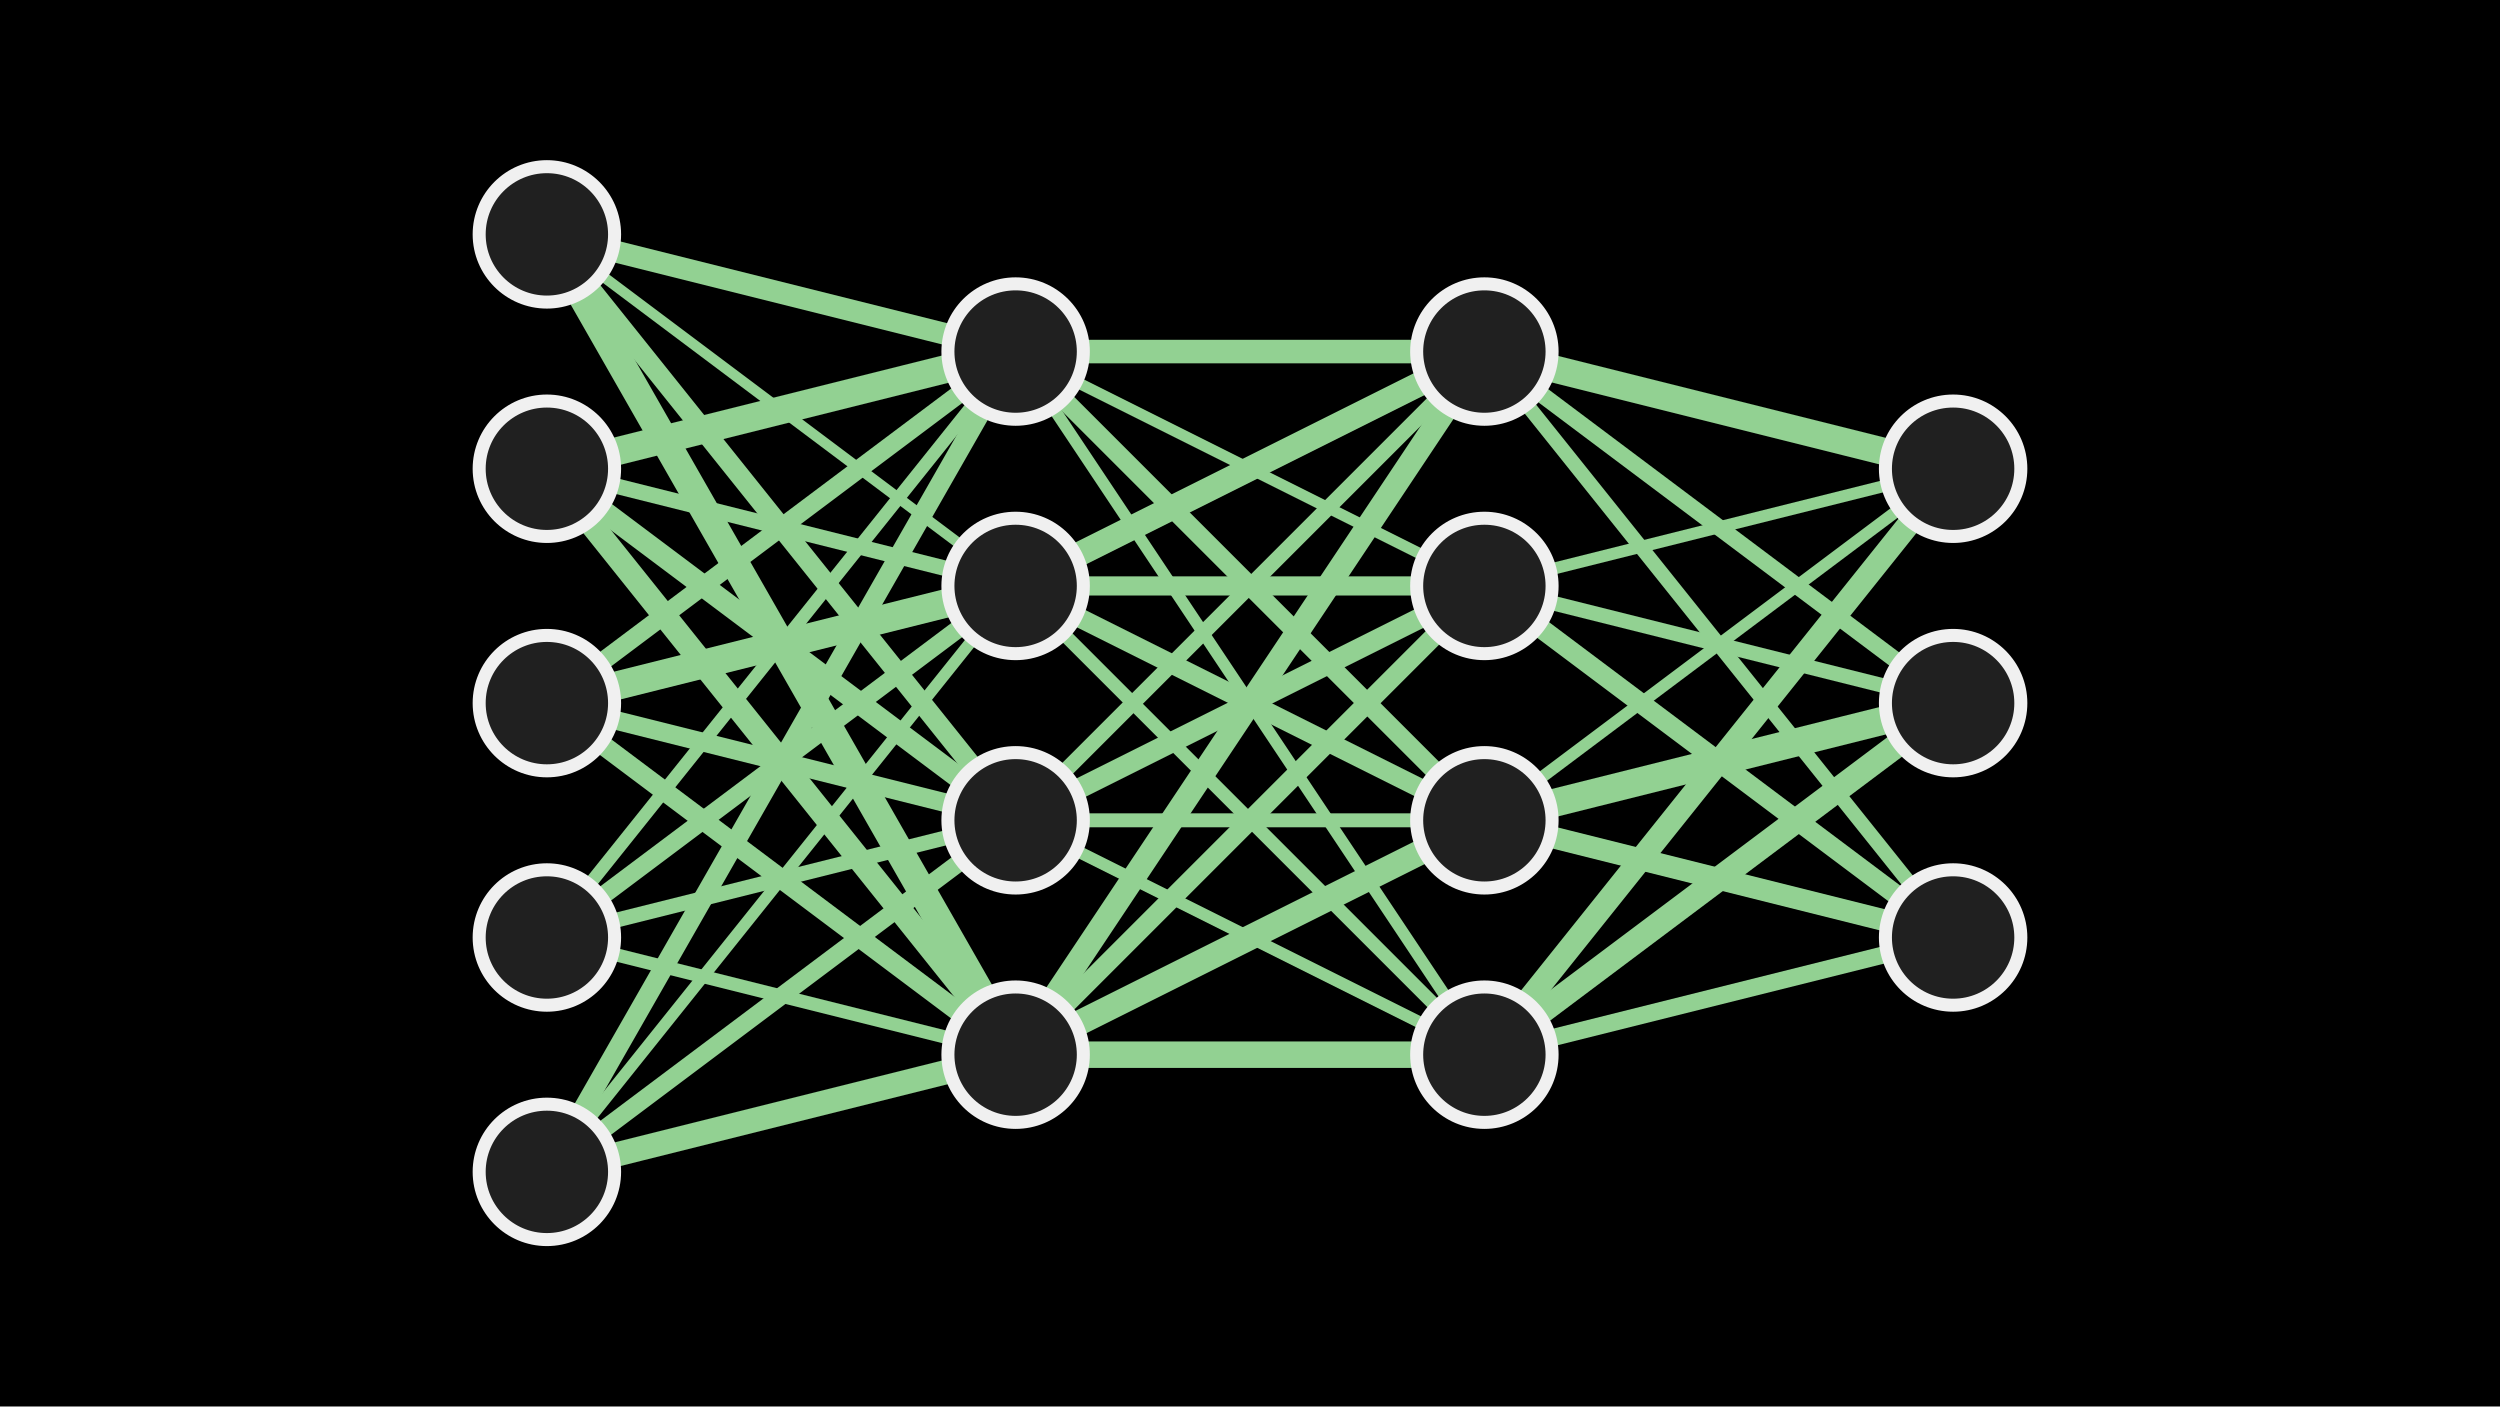
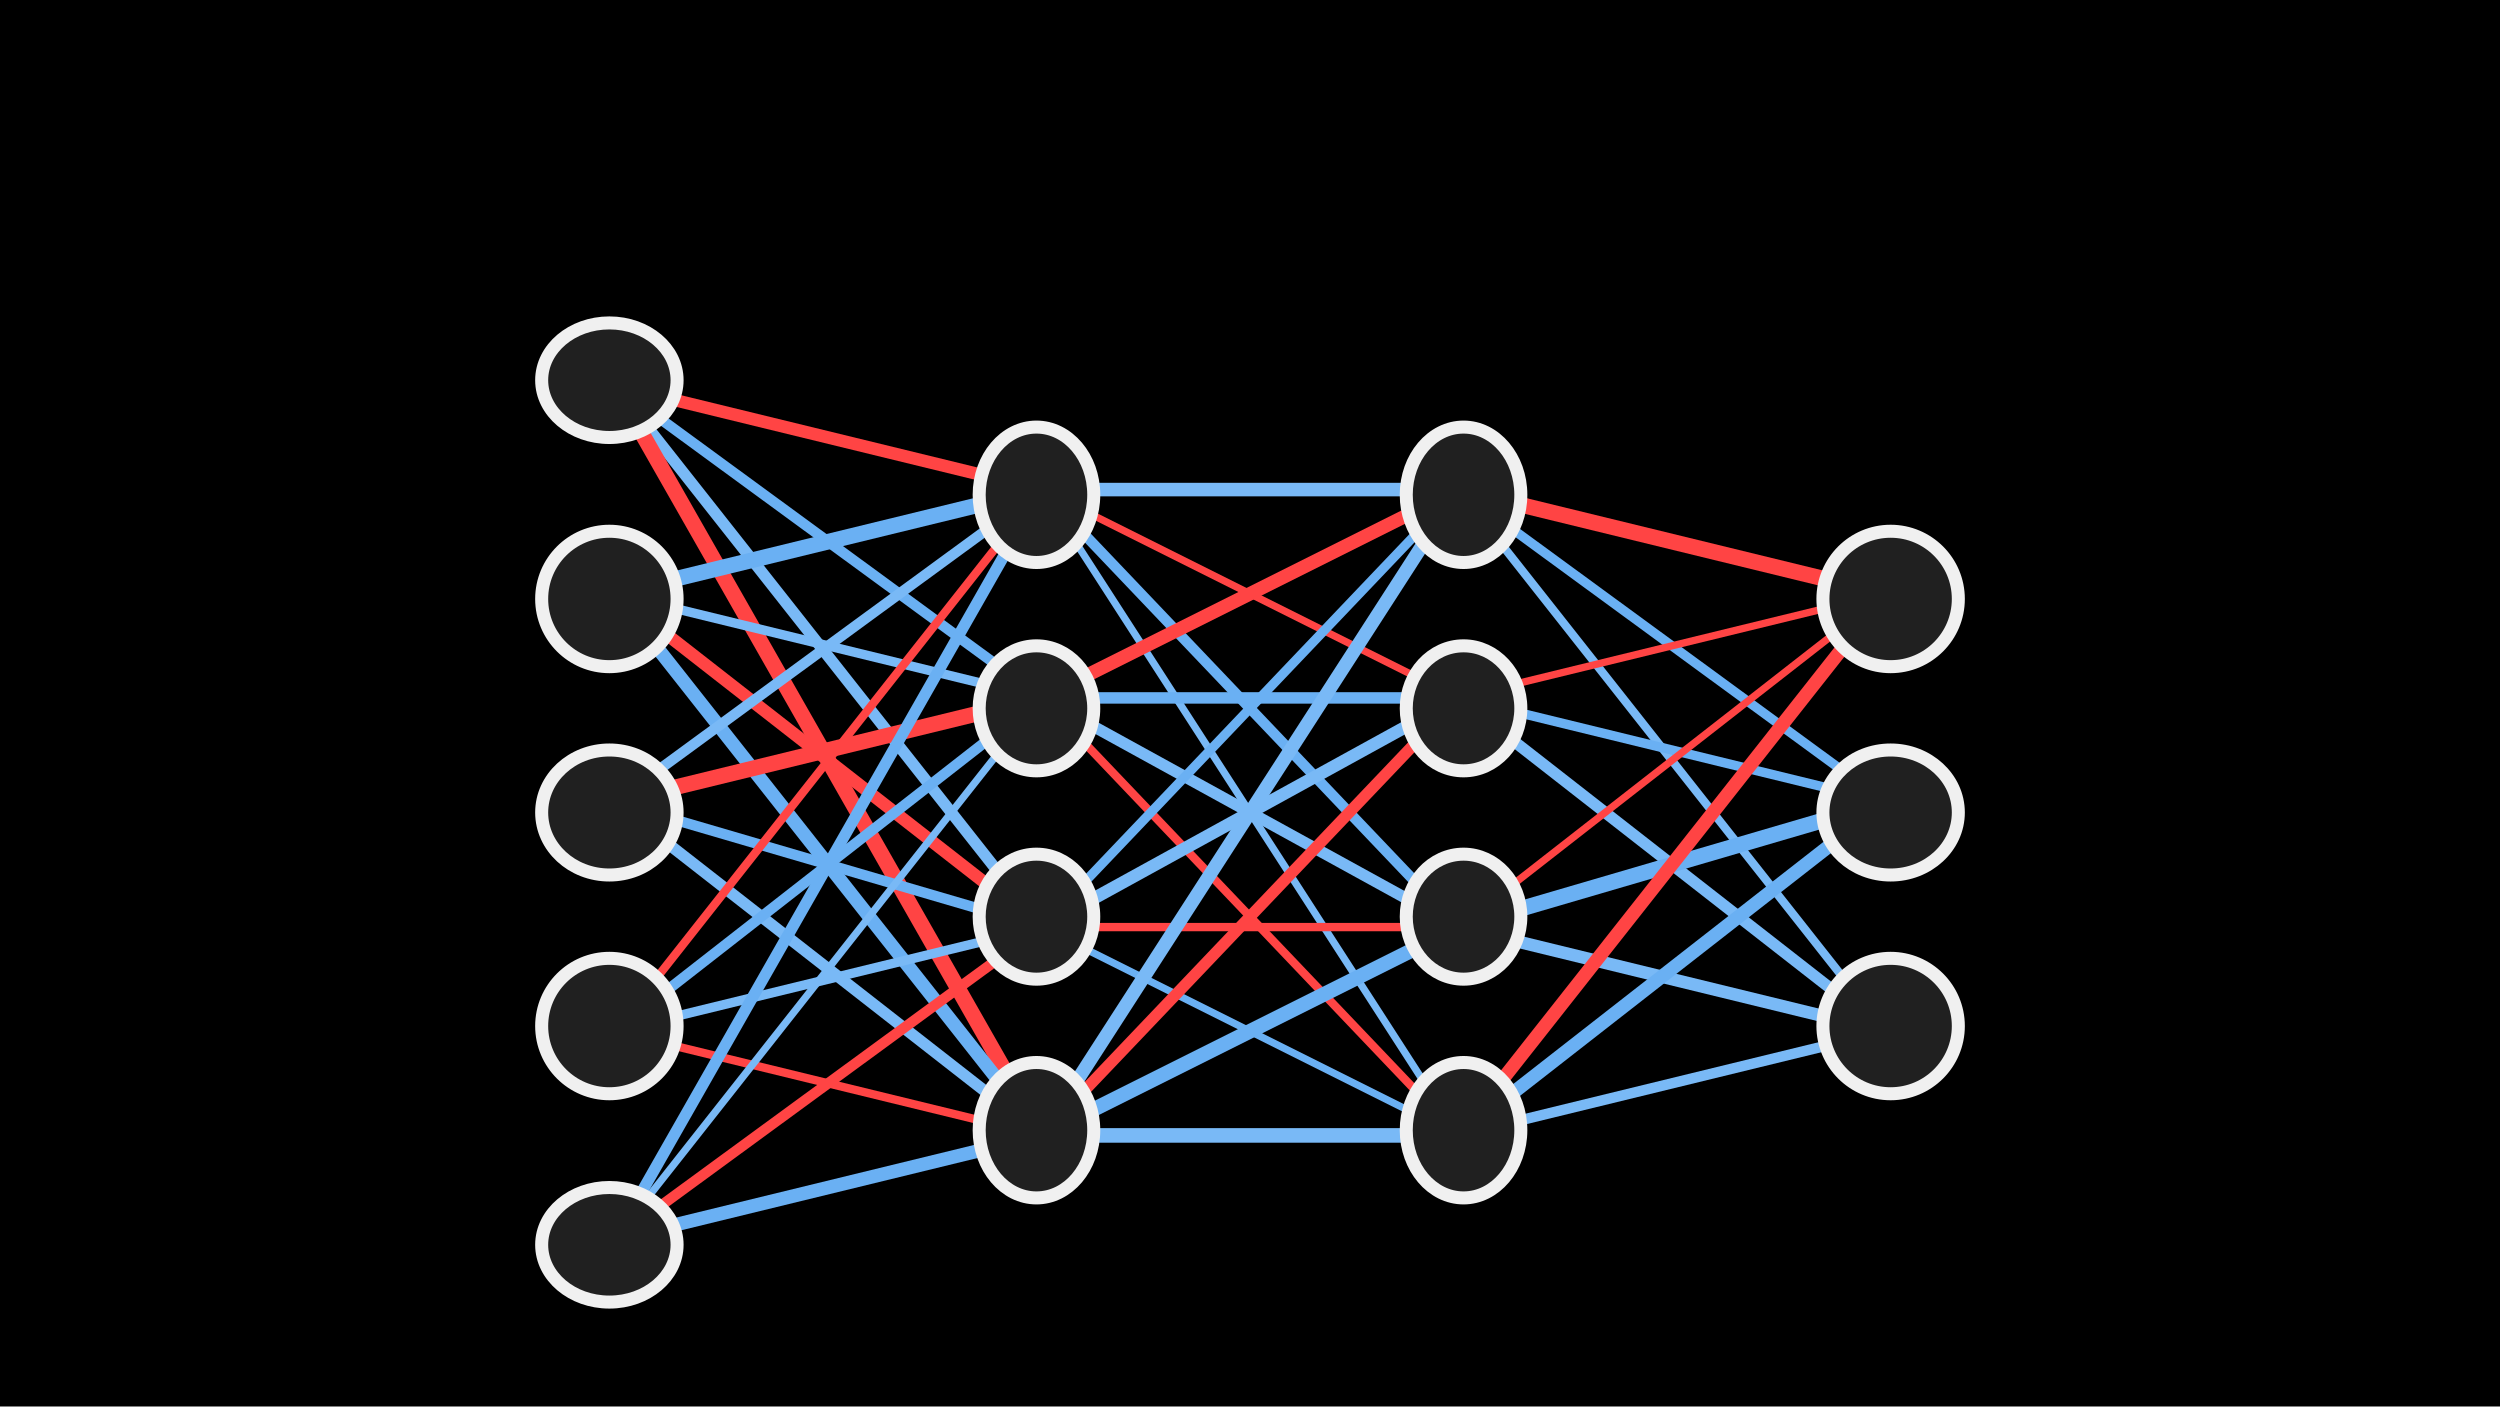
<svg xmlns="http://www.w3.org/2000/svg" width="240" height="135" viewBox="0 0 240 135" fill="none">
  <g clip-path="url(#clip0_1_626)">
    <rect width="240" height="135" fill="black" />
    <g clip-path="url(#clip1_1_626)">
      <path d="M240 0H0V135H240V0Z" fill="black" />
    </g>
-     <path d="M52.5 22.5L97.5 33.75" stroke="#92D192" stroke-width="2.1" />
-     <path d="M52.5 22.5L97.5 56.25" stroke="#92D192" />
-     <path d="M52.5 22.5L97.5 78.75" stroke="#92D192" stroke-width="1.92" />
-     <path d="M52.5 22.5L97.5 101.25" stroke="#92D192" stroke-width="2.72" />
-     <path d="M52.5 45L97.5 33.75" stroke="#92D192" stroke-width="2.69" />
-     <path d="M52.5 45L97.5 56.25" stroke="#92D192" stroke-width="1.49" />
-     <path d="M52.5 45L97.5 78.75" stroke="#92D192" stroke-width="2.07" />
-     <path d="M52.5 45L97.5 101.25" stroke="#92D192" stroke-width="2.26" />
-     <path d="M52.5 67.5L97.5 33.75" stroke="#92D192" stroke-width="1.75" />
-     <path d="M52.5 67.5L97.5 56.25" stroke="#92D192" stroke-width="2.74" />
-     <path d="M52.5 67.5L97.5 78.75" stroke="#92D192" stroke-width="1.8" />
-     <path d="M52.5 67.5L97.5 101.25" stroke="#92D192" stroke-width="1.86" />
-     <path d="M52.5 90L97.5 33.75" stroke="#92D192" stroke-width="1.24" />
-     <path d="M52.5 90L97.5 56.25" stroke="#92D192" stroke-width="1.71" />
-     <path d="M52.5 90L97.5 78.75" stroke="#92D192" stroke-width="1.43" />
-     <path d="M52.5 90L97.5 101.25" stroke="#92D192" stroke-width="1.27" />
-     <path d="M52.5 112.5L97.5 33.75" stroke="#92D192" stroke-width="1.86" />
-     <path d="M52.5 112.5L97.5 56.25" stroke="#92D192" stroke-width="1.12" />
-     <path d="M52.5 112.5L97.5 78.75" stroke="#92D192" stroke-width="1.69" />
-     <path d="M52.5 112.5L97.5 101.25" stroke="#92D192" stroke-width="2.34" />
-     <path d="M97.5 33.75H142.5" stroke="#92D192" stroke-width="2.26" />
-     <path d="M97.5 33.75L142.5 56.25" stroke="#92D192" stroke-width="1.07" />
-     <path d="M97.5 33.75L142.5 78.75" stroke="#92D192" stroke-width="1.8" />
-     <path d="M97.5 33.75L142.5 101.25" stroke="#92D192" stroke-width="1.13" />
-     <path d="M97.5 56.25L142.5 33.75" stroke="#92D192" stroke-width="2.34" />
-     <path d="M97.5 56.25H142.5" stroke="#92D192" stroke-width="1.84" />
-     <path d="M97.5 56.25L142.5 78.75" stroke="#92D192" stroke-width="1.85" />
-     <path d="M97.5 56.25L142.5 101.25" stroke="#92D192" stroke-width="1.28" />
-     <path d="M97.5 78.75L142.5 33.75" stroke="#92D192" stroke-width="1.46" />
-     <path d="M97.5 78.75L142.5 56.25" stroke="#92D192" stroke-width="1.97" />
-     <path d="M97.5 78.75H142.5" stroke="#92D192" stroke-width="1.34" />
-     <path d="M97.5 78.75L142.5 101.25" stroke="#92D192" stroke-width="1.15" />
-     <path d="M97.5 101.25L142.5 33.75" stroke="#92D192" stroke-width="2.25" />
-     <path d="M97.5 101.25L142.5 56.25" stroke="#92D192" stroke-width="1.83" />
-     <path d="M97.5 101.25L142.5 78.75" stroke="#92D192" stroke-width="2.39" />
-     <path d="M97.5 101.25H142.5" stroke="#92D192" stroke-width="2.54" />
-     <path d="M142.5 33.75L187.5 45" stroke="#92D192" stroke-width="2.62" />
-     <path d="M142.5 33.75L187.5 67.5" stroke="#92D192" stroke-width="1.58" />
-     <path d="M142.5 33.75L187.5 90" stroke="#92D192" stroke-width="1.39" />
-     <path d="M142.5 56.25L187.5 45" stroke="#92D192" stroke-width="1.14" />
-     <path d="M142.5 56.25L187.5 67.5" stroke="#92D192" stroke-width="1.41" />
-     <path d="M142.5 56.25L187.5 90" stroke="#92D192" stroke-width="1.89" />
-     <path d="M142.5 78.75L187.5 45" stroke="#92D192" stroke-width="1.14" />
-     <path d="M142.5 78.75L187.5 67.5" stroke="#92D192" stroke-width="2.7" />
-     <path d="M142.5 78.75L187.5 90" stroke="#92D192" stroke-width="2.09" />
-     <path d="M142.5 101.25L187.5 45" stroke="#92D192" stroke-width="2.21" />
-     <path d="M142.5 101.25L187.5 67.5" stroke="#92D192" stroke-width="2.34" />
-     <path d="M142.5 101.25L187.5 90" stroke="#92D192" stroke-width="1.65" />
-     <path d="M52.5 29C56.09 29 59 26.09 59 22.5C59 18.91 56.09 16 52.5 16C48.91 16 46 18.91 46 22.5C46 26.09 48.91 29 52.5 29Z" fill="#202020" stroke="#F0F0F0" stroke-width="1.25" />
-     <path d="M52.5 51.5C56.09 51.5 59 48.59 59 45C59 41.41 56.09 38.5 52.5 38.5C48.91 38.5 46 41.41 46 45C46 48.59 48.91 51.5 52.5 51.5Z" fill="#202020" stroke="#F0F0F0" stroke-width="1.25" />
-     <path d="M52.5 74C56.09 74 59 71.09 59 67.5C59 63.91 56.09 61 52.5 61C48.91 61 46 63.91 46 67.5C46 71.09 48.91 74 52.5 74Z" fill="#202020" stroke="#F0F0F0" stroke-width="1.25" />
-     <path d="M52.5 96.5C56.09 96.5 59 93.59 59 90C59 86.41 56.09 83.5 52.5 83.5C48.91 83.5 46 86.41 46 90C46 93.59 48.91 96.5 52.5 96.5Z" fill="#202020" stroke="#F0F0F0" stroke-width="1.25" />
-     <path d="M52.5 119C56.09 119 59 116.09 59 112.5C59 108.91 56.09 106 52.5 106C48.91 106 46 108.91 46 112.5C46 116.09 48.91 119 52.5 119Z" fill="#202020" stroke="#F0F0F0" stroke-width="1.25" />
-     <path d="M97.5 40.25C101.09 40.25 104 37.34 104 33.75C104 30.16 101.09 27.25 97.5 27.25C93.91 27.25 91 30.16 91 33.75C91 37.34 93.91 40.25 97.5 40.25Z" fill="#202020" stroke="#F0F0F0" stroke-width="1.25" />
-     <path d="M97.5 62.75C101.09 62.75 104 59.84 104 56.25C104 52.66 101.09 49.75 97.5 49.75C93.91 49.75 91 52.66 91 56.25C91 59.84 93.91 62.75 97.5 62.75Z" fill="#202020" stroke="#F0F0F0" stroke-width="1.25" />
-     <path d="M97.5 85.25C101.09 85.25 104 82.34 104 78.75C104 75.16 101.09 72.25 97.5 72.25C93.91 72.25 91 75.16 91 78.75C91 82.34 93.91 85.25 97.5 85.25Z" fill="#202020" stroke="#F0F0F0" stroke-width="1.25" />
-     <path d="M97.5 107.75C101.09 107.75 104 104.84 104 101.25C104 97.66 101.09 94.75 97.5 94.75C93.91 94.75 91 97.66 91 101.25C91 104.84 93.91 107.75 97.5 107.75Z" fill="#202020" stroke="#F0F0F0" stroke-width="1.25" />
-     <path d="M142.5 40.25C146.09 40.25 149 37.34 149 33.75C149 30.16 146.09 27.25 142.5 27.25C138.91 27.25 136 30.16 136 33.75C136 37.34 138.91 40.25 142.5 40.25Z" fill="#202020" stroke="#F0F0F0" stroke-width="1.25" />
-     <path d="M142.5 62.75C146.09 62.75 149 59.84 149 56.25C149 52.66 146.09 49.75 142.5 49.75C138.91 49.75 136 52.66 136 56.25C136 59.84 138.91 62.75 142.5 62.75Z" fill="#202020" stroke="#F0F0F0" stroke-width="1.25" />
-     <path d="M142.5 85.25C146.09 85.25 149 82.34 149 78.75C149 75.16 146.09 72.25 142.5 72.25C138.91 72.25 136 75.16 136 78.75C136 82.34 138.91 85.25 142.5 85.25Z" fill="#202020" stroke="#F0F0F0" stroke-width="1.25" />
-     <path d="M142.5 107.75C146.09 107.75 149 104.84 149 101.25C149 97.66 146.09 94.75 142.5 94.75C138.91 94.75 136 97.66 136 101.25C136 104.84 138.91 107.75 142.5 107.75Z" fill="#202020" stroke="#F0F0F0" stroke-width="1.25" />
-     <path d="M187.5 51.5C191.09 51.5 194 48.59 194 45C194 41.41 191.09 38.5 187.5 38.5C183.91 38.5 181 41.41 181 45C181 48.59 183.91 51.5 187.5 51.5Z" fill="#202020" stroke="#F0F0F0" stroke-width="1.25" />
-     <path d="M187.5 74C191.09 74 194 71.09 194 67.5C194 63.91 191.09 61 187.5 61C183.91 61 181 63.91 181 67.5C181 71.09 183.91 74 187.5 74Z" fill="#202020" stroke="#F0F0F0" stroke-width="1.25" />
-     <path d="M187.5 96.5C191.09 96.5 194 93.59 194 90C194 86.41 191.09 83.5 187.5 83.5C183.91 83.5 181 86.41 181 90C181 93.59 183.91 96.5 187.5 96.5Z" fill="#202020" stroke="#F0F0F0" stroke-width="1.25" />
+     <path d="M59 37L100 47" stroke="#FF4444" stroke-width="1.2" />
+     <path d="M59 37L100 67" stroke="#6AB0F3" stroke-width="1.0" />
+     <path d="M59 37L100 89" stroke="#79B9F6" stroke-width="1.1" />
+     <path d="M59 37L100 109" stroke="#FF4444" stroke-width="1.5" />
+     <path d="M59 57L100 47" stroke="#6AB0F3" stroke-width="1.5" />
+     <path d="M59 57L100 67" stroke="#79B9F6" stroke-width="0.9" />
+     <path d="M59 57L100 89" stroke="#FF4444" stroke-width="1.2" />
+     <path d="M59 57L100 109" stroke="#6AB0F3" stroke-width="1.3" />
+     <path d="M59 77L100 47" stroke="#79B9F6" stroke-width="1.0" />
+     <path d="M59 77L100 67" stroke="#FF4444" stroke-width="1.5" />
+     <path d="M59 77L100 89" stroke="#6AB0F3" stroke-width="1.0" />
+     <path d="M59 77L100 109" stroke="#79B9F6" stroke-width="1.1" />
+     <path d="M59 99L100 47" stroke="#FF4444" stroke-width="0.8" />
+     <path d="M59 99L100 67" stroke="#6AB0F3" stroke-width="1.0" />
+     <path d="M59 99L100 89" stroke="#79B9F6" stroke-width="0.9" />
+     <path d="M59 99L100 109" stroke="#FF4444" stroke-width="0.8" />
+     <path d="M59 119L100 47" stroke="#6AB0F3" stroke-width="1.1" />
+     <path d="M59 119L100 67" stroke="#79B9F6" stroke-width="0.7" />
+     <path d="M59 119L100 89" stroke="#FF4444" stroke-width="1.0" />
+     <path d="M59 119L100 109" stroke="#6AB0F3" stroke-width="1.3" />
+     <path d="M100 47H140" stroke="#79B9F6" stroke-width="1.3" />
+     <path d="M100 47L140 67" stroke="#FF4444" stroke-width="0.7" />
+     <path d="M100 47L140 89" stroke="#6AB0F3" stroke-width="1.0" />
+     <path d="M100 47L140 109" stroke="#79B9F6" stroke-width="0.7" />
+     <path d="M100 67L140 47" stroke="#FF4444" stroke-width="1.3" />
+     <path d="M100 67H140" stroke="#6AB0F3" stroke-width="1.1" />
+     <path d="M100 67L140 89" stroke="#79B9F6" stroke-width="1.1" />
+     <path d="M100 67L140 109" stroke="#FF4444" stroke-width="0.8" />
+     <path d="M100 89L140 47" stroke="#6AB0F3" stroke-width="0.9" />
+     <path d="M100 89L140 67" stroke="#79B9F6" stroke-width="1.2" />
+     <path d="M100 89H140" stroke="#FF4444" stroke-width="0.8" />
+     <path d="M100 89L140 109" stroke="#6AB0F3" stroke-width="0.7" />
+     <path d="M100 109L140 47" stroke="#79B9F6" stroke-width="1.3" />
+     <path d="M100 109L140 67" stroke="#FF4444" stroke-width="1.1" />
+     <path d="M100 109L140 89" stroke="#6AB0F3" stroke-width="1.4" />
+     <path d="M100 109H140" stroke="#79B9F6" stroke-width="1.4" />
+     <path d="M140 47L181 57" stroke="#FF4444" stroke-width="1.5" />
+     <path d="M140 47L181 77" stroke="#6AB0F3" stroke-width="0.9" />
+     <path d="M140 47L181 99" stroke="#79B9F6" stroke-width="0.8" />
+     <path d="M140 67L181 57" stroke="#FF4444" stroke-width="0.7" />
+     <path d="M140 67L181 77" stroke="#6AB0F3" stroke-width="0.9" />
+     <path d="M140 67L181 99" stroke="#79B9F6" stroke-width="1.1" />
+     <path d="M140 89L181 57" stroke="#FF4444" stroke-width="0.7" />
+     <path d="M140 89L181 77" stroke="#6AB0F3" stroke-width="1.5" />
+     <path d="M140 89L181 99" stroke="#79B9F6" stroke-width="1.2" />
+     <path d="M140 109L181 57" stroke="#FF4444" stroke-width="1.3" />
+     <path d="M140 109L181 77" stroke="#6AB0F3" stroke-width="1.3" />
+     <path d="M140 109L181 99" stroke="#79B9F6" stroke-width="1.0" />
+     <path d="M58.5 42C62.09 42 65 39.538 65 36.5C65 33.462 62.09 31 58.5 31C54.91 31 52 33.462 52 36.5C52 39.538 54.91 42 58.5 42Z" fill="#202020" stroke="#F0F0F0" stroke-width="1.25" />
+     <path d="M58.5 64C62.09 64 65 61.09 65 57.5C65 53.91 62.09 51 58.5 51C54.91 51 52 53.91 52 57.5C52 61.09 54.91 64 58.5 64Z" fill="#202020" stroke="#F0F0F0" stroke-width="1.25" />
+     <path d="M58.5 84C62.09 84 65 81.314 65 78C65 74.686 62.09 72 58.5 72C54.91 72 52 74.686 52 78C52 81.314 54.91 84 58.5 84Z" fill="#202020" stroke="#F0F0F0" stroke-width="1.25" />
+     <path d="M58.5 105C62.09 105 65 102.09 65 98.5C65 94.91 62.09 92 58.5 92C54.91 92 52 94.91 52 98.5C52 102.09 54.91 105 58.5 105Z" fill="#202020" stroke="#F0F0F0" stroke-width="1.25" />
+     <path d="M58.5 125C62.09 125 65 122.538 65 119.5C65 116.462 62.09 114 58.5 114C54.91 114 52 116.462 52 119.5C52 122.538 54.91 125 58.5 125Z" fill="#202020" stroke="#F0F0F0" stroke-width="1.25" />
+     <path d="M99.5 54C102.538 54 105 51.09 105 47.5C105 43.91 102.538 41 99.5 41C96.462 41 94 43.91 94 47.5C94 51.09 96.462 54 99.5 54Z" fill="#202020" stroke="#F0F0F0" stroke-width="1.25" />
+     <path d="M99.5 74C102.538 74 105 71.314 105 68C105 64.686 102.538 62 99.5 62C96.462 62 94 64.686 94 68C94 71.314 96.462 74 99.5 74Z" fill="#202020" stroke="#F0F0F0" stroke-width="1.25" />
+     <path d="M99.5 94C102.538 94 105 91.314 105 88C105 84.686 102.538 82 99.5 82C96.462 82 94 84.686 94 88C94 91.314 96.462 94 99.5 94Z" fill="#202020" stroke="#F0F0F0" stroke-width="1.25" />
+     <path d="M99.5 115C102.538 115 105 112.09 105 108.5C105 104.91 102.538 102 99.5 102C96.462 102 94 104.91 94 108.5C94 112.09 96.462 115 99.5 115Z" fill="#202020" stroke="#F0F0F0" stroke-width="1.25" />
+     <path d="M140.5 54C143.538 54 146 51.09 146 47.5C146 43.91 143.538 41 140.5 41C137.462 41 135 43.91 135 47.5C135 51.09 137.462 54 140.5 54Z" fill="#202020" stroke="#F0F0F0" stroke-width="1.25" />
+     <path d="M140.5 74C143.538 74 146 71.314 146 68C146 64.686 143.538 62 140.5 62C137.462 62 135 64.686 135 68C135 71.314 137.462 74 140.5 74Z" fill="#202020" stroke="#F0F0F0" stroke-width="1.25" />
+     <path d="M140.5 94C143.538 94 146 91.314 146 88C146 84.686 143.538 82 140.5 82C137.462 82 135 84.686 135 88C135 91.314 137.462 94 140.5 94Z" fill="#202020" stroke="#F0F0F0" stroke-width="1.25" />
+     <path d="M140.5 115C143.538 115 146 112.09 146 108.5C146 104.91 143.538 102 140.5 102C137.462 102 135 104.91 135 108.5C135 112.09 137.462 115 140.5 115Z" fill="#202020" stroke="#F0F0F0" stroke-width="1.25" />
+     <path d="M181.5 64C185.09 64 188 61.09 188 57.5C188 53.91 185.09 51 181.5 51C177.91 51 175 53.91 175 57.5C175 61.09 177.91 64 181.5 64Z" fill="#202020" stroke="#F0F0F0" stroke-width="1.25" />
+     <path d="M181.5 84C185.09 84 188 81.314 188 78C188 74.686 185.09 72 181.5 72C177.91 72 175 74.686 175 78C175 81.314 177.91 84 181.5 84Z" fill="#202020" stroke="#F0F0F0" stroke-width="1.25" />
+     <path d="M181.5 105C185.09 105 188 102.09 188 98.5C188 94.91 185.09 92 181.5 92C177.91 92 175 94.91 175 98.5C175 102.09 177.91 105 181.5 105Z" fill="#202020" stroke="#F0F0F0" stroke-width="1.25" />
  </g>
  <defs>
    <clipPath id="clip0_1_626">
      <rect width="240" height="135" fill="white" />
    </clipPath>
    <clipPath id="clip1_1_626">
      <rect width="240" height="135" fill="white" />
    </clipPath>
  </defs>
</svg>
